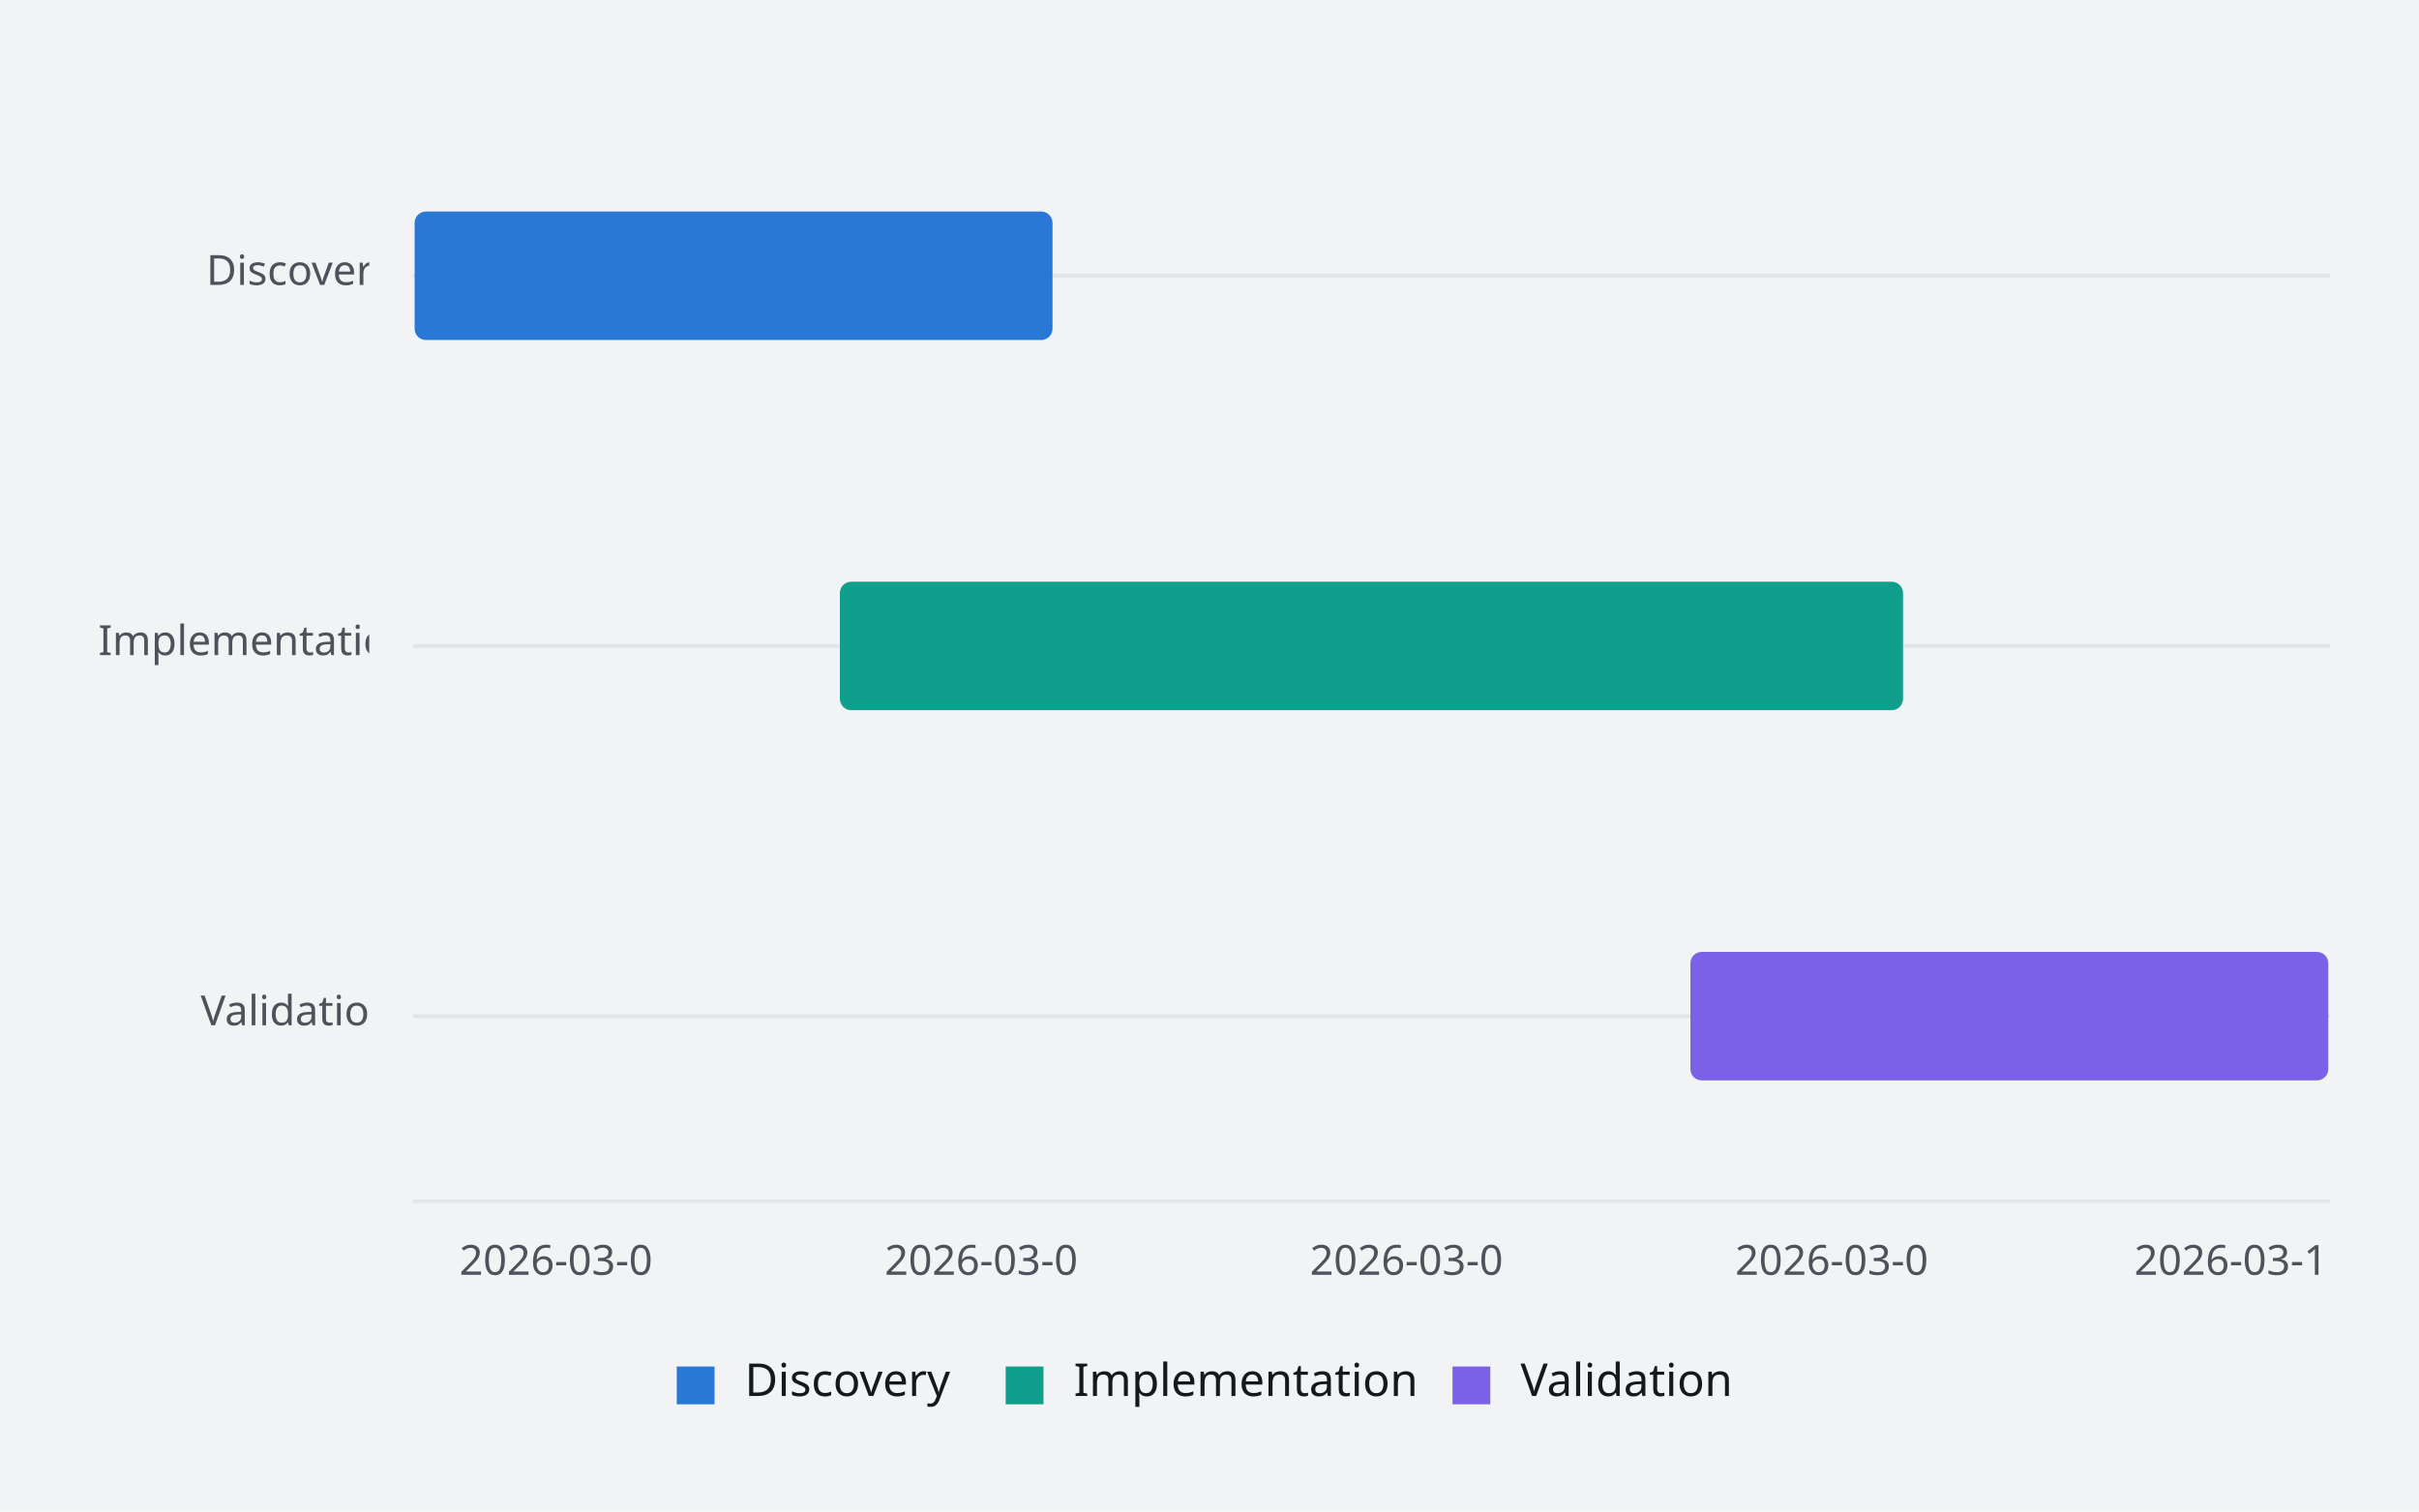
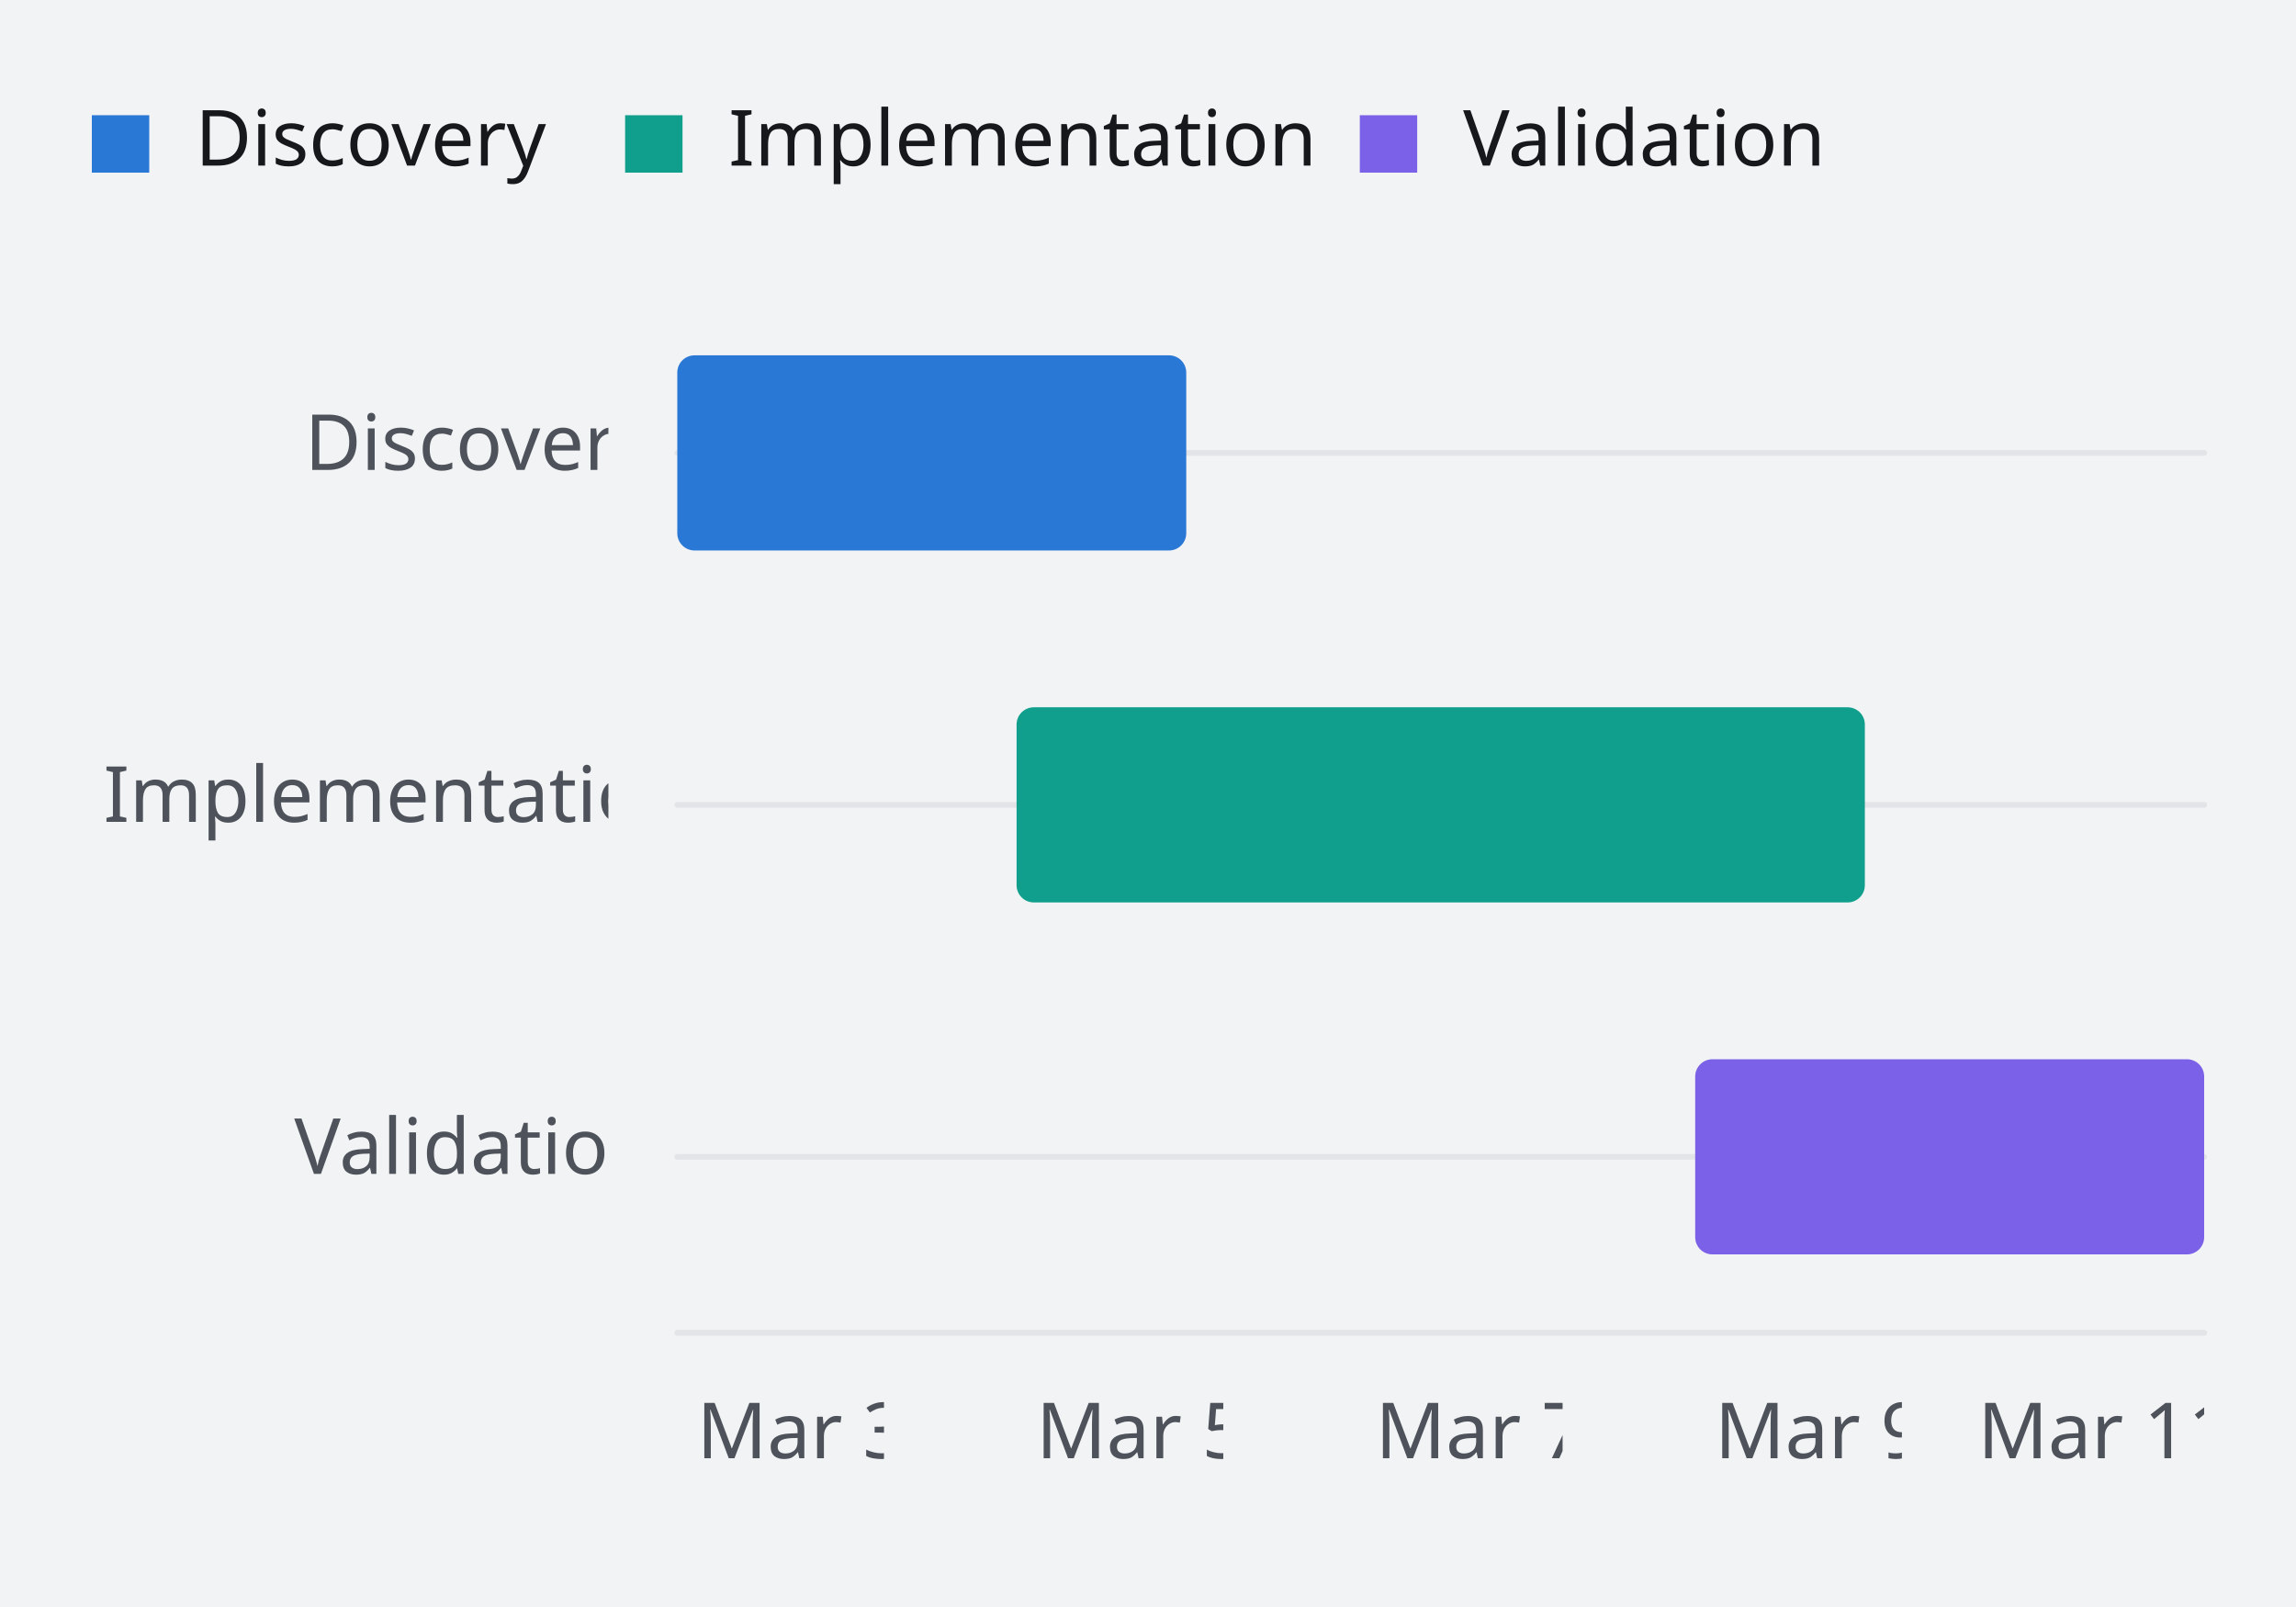
- <svg xmlns="http://www.w3.org/2000/svg" width="640" height="400" viewBox="0 0 640 400" stroke-linecap="round" stroke-linejoin="round" role="img" aria-label="ChartForgeX chart" aria-labelledby="family-timeline-wide-light-thumbnail-title" aria-describedby="family-timeline-wide-light-thumbnail-description">
+ <svg xmlns="http://www.w3.org/2000/svg" width="400" height="280" viewBox="0 0 400 280" stroke-linecap="round" stroke-linejoin="round" role="img" aria-label="Project activities in March 2026" aria-labelledby="artifact-seed-1c5947be-title" aria-describedby="artifact-seed-1c5947be-description">
  <defs>
-     <clipPath id="family-timeline-wide-light-thumbnail-clip-1" clipPathUnits="userSpaceOnUse">
-       <rect x="24" y="24" width="592" height="352" />
+     <clipPath id="artifact-seed-1c5947be-clip-1" clipPathUnits="userSpaceOnUse">
+       <rect x="16" y="16" width="368" height="248" />
    </clipPath>
-     <clipPath id="family-timeline-wide-light-thumbnail-clip-3" clipPathUnits="userSpaceOnUse">
-       <rect x="24" y="358" width="592" height="18" />
+     <clipPath id="artifact-seed-1c5947be-clip-3" clipPathUnits="userSpaceOnUse">
+       <rect x="16" y="16" width="368" height="20.25" />
    </clipPath>
-     <clipPath id="family-timeline-wide-light-thumbnail-clip-5" clipPathUnits="userSpaceOnUse">
-       <rect x="179.05" y="361.626" width="10" height="10" />
+     <clipPath id="artifact-seed-1c5947be-clip-5" clipPathUnits="userSpaceOnUse">
+       <rect x="16" y="20.079" width="10" height="10" />
    </clipPath>
-     <clipPath id="family-timeline-wide-light-thumbnail-clip-11" clipPathUnits="userSpaceOnUse">
-       <rect x="266.077" y="361.626" width="10" height="10" />
+     <clipPath id="artifact-seed-1c5947be-clip-11" clipPathUnits="userSpaceOnUse">
+       <rect x="108.906" y="20.079" width="10" height="10" />
    </clipPath>
-     <clipPath id="family-timeline-wide-light-thumbnail-clip-17" clipPathUnits="userSpaceOnUse">
-       <rect x="384.294" y="361.626" width="10" height="10" />
+     <clipPath id="artifact-seed-1c5947be-clip-17" clipPathUnits="userSpaceOnUse">
+       <rect x="236.9" y="20.079" width="10" height="10" />
    </clipPath>
-     <clipPath id="family-timeline-wide-light-thumbnail-clip-24" clipPathUnits="userSpaceOnUse">
-       <rect x="24" y="24" width="592" height="322" />
+     <clipPath id="artifact-seed-1c5947be-clip-24" clipPathUnits="userSpaceOnUse">
+       <rect x="16" y="48.25" width="368" height="215.75" />
    </clipPath>
-     <clipPath id="family-timeline-wide-light-thumbnail-clip-26" clipPathUnits="userSpaceOnUse">
-       <rect x="121.534" y="323.887" width="51.337" height="22.113" />
+     <clipPath id="artifact-seed-1c5947be-clip-26" clipPathUnits="userSpaceOnUse">
+       <rect x="121.393" y="238.225" width="32.61" height="25.775" />
    </clipPath>
-     <clipPath id="family-timeline-wide-light-thumbnail-clip-31" clipPathUnits="userSpaceOnUse">
-       <rect x="24" y="24" width="592" height="322" />
+     <clipPath id="artifact-seed-1c5947be-clip-31" clipPathUnits="userSpaceOnUse">
+       <rect x="16" y="48.25" width="368" height="215.75" />
    </clipPath>
-     <clipPath id="family-timeline-wide-light-thumbnail-clip-33" clipPathUnits="userSpaceOnUse">
-       <rect x="234.045" y="323.887" width="51.337" height="22.113" />
+     <clipPath id="artifact-seed-1c5947be-clip-33" clipPathUnits="userSpaceOnUse">
+       <rect x="180.506" y="238.225" width="32.61" height="25.775" />
    </clipPath>
-     <clipPath id="family-timeline-wide-light-thumbnail-clip-38" clipPathUnits="userSpaceOnUse">
-       <rect x="24" y="24" width="592" height="322" />
+     <clipPath id="artifact-seed-1c5947be-clip-38" clipPathUnits="userSpaceOnUse">
+       <rect x="16" y="48.25" width="368" height="215.75" />
    </clipPath>
-     <clipPath id="family-timeline-wide-light-thumbnail-clip-40" clipPathUnits="userSpaceOnUse">
-       <rect x="346.557" y="323.887" width="51.337" height="22.113" />
+     <clipPath id="artifact-seed-1c5947be-clip-40" clipPathUnits="userSpaceOnUse">
+       <rect x="239.618" y="238.225" width="32.61" height="25.775" />
    </clipPath>
-     <clipPath id="family-timeline-wide-light-thumbnail-clip-45" clipPathUnits="userSpaceOnUse">
-       <rect x="24" y="24" width="592" height="322" />
+     <clipPath id="artifact-seed-1c5947be-clip-45" clipPathUnits="userSpaceOnUse">
+       <rect x="16" y="48.25" width="368" height="215.75" />
    </clipPath>
-     <clipPath id="family-timeline-wide-light-thumbnail-clip-47" clipPathUnits="userSpaceOnUse">
-       <rect x="459.068" y="323.887" width="51.337" height="22.113" />
+     <clipPath id="artifact-seed-1c5947be-clip-47" clipPathUnits="userSpaceOnUse">
+       <rect x="298.731" y="238.225" width="32.61" height="25.775" />
    </clipPath>
-     <clipPath id="family-timeline-wide-light-thumbnail-clip-52" clipPathUnits="userSpaceOnUse">
-       <rect x="24" y="24" width="592" height="322" />
+     <clipPath id="artifact-seed-1c5947be-clip-52" clipPathUnits="userSpaceOnUse">
+       <rect x="16" y="48.25" width="368" height="215.75" />
    </clipPath>
-     <clipPath id="family-timeline-wide-light-thumbnail-clip-54" clipPathUnits="userSpaceOnUse">
-       <rect x="564.663" y="323.887" width="51.337" height="22.113" />
+     <clipPath id="artifact-seed-1c5947be-clip-54" clipPathUnits="userSpaceOnUse">
+       <rect x="344.548" y="238.225" width="39.452" height="25.775" />
    </clipPath>
-     <clipPath id="family-timeline-wide-light-thumbnail-clip-61" clipPathUnits="userSpaceOnUse">
-       <rect x="24" y="55.981" width="73.699" height="34" />
+     <clipPath id="artifact-seed-1c5947be-clip-61" clipPathUnits="userSpaceOnUse">
+       <rect x="16" y="61.912" width="89.994" height="34" />
    </clipPath>
-     <clipPath id="family-timeline-wide-light-thumbnail-clip-65" clipPathUnits="userSpaceOnUse">
-       <rect x="24" y="153.943" width="73.699" height="34" />
+     <clipPath id="artifact-seed-1c5947be-clip-65" clipPathUnits="userSpaceOnUse">
+       <rect x="16" y="123.237" width="89.994" height="34" />
    </clipPath>
-     <clipPath id="family-timeline-wide-light-thumbnail-clip-69" clipPathUnits="userSpaceOnUse">
-       <rect x="24" y="251.906" width="73.699" height="34" />
+     <clipPath id="artifact-seed-1c5947be-clip-69" clipPathUnits="userSpaceOnUse">
+       <rect x="16" y="184.562" width="89.994" height="34" />
    </clipPath>
-     <clipPath id="family-timeline-wide-light-thumbnail-clip-74" clipPathUnits="userSpaceOnUse">
-       <rect x="109.699" y="24" width="506.301" height="293.887" />
+     <clipPath id="artifact-seed-1c5947be-clip-74" clipPathUnits="userSpaceOnUse">
+       <rect x="117.994" y="48.25" width="266.006" height="183.975" />
    </clipPath>
-     <clipPath id="family-timeline-wide-light-thumbnail-clip-81" clipPathUnits="userSpaceOnUse">
-       <rect x="109.699" y="24" width="506.301" height="293.887" />
+     <clipPath id="artifact-seed-1c5947be-clip-81" clipPathUnits="userSpaceOnUse">
+       <rect x="117.994" y="48.25" width="266.006" height="183.975" />
    </clipPath>
-     <clipPath id="family-timeline-wide-light-thumbnail-clip-88" clipPathUnits="userSpaceOnUse">
-       <rect x="109.699" y="24" width="506.301" height="293.887" />
+     <clipPath id="artifact-seed-1c5947be-clip-88" clipPathUnits="userSpaceOnUse">
+       <rect x="117.994" y="48.25" width="266.006" height="183.975" />
    </clipPath>
  </defs>
-   <rect x="0" y="0" width="640" height="400" rx="0" data-cfx-role="background" fill="#F2F3F4" stroke="none" stroke-width="1" />
-   <g clip-path="url(#family-timeline-wide-light-thumbnail-clip-1)" />
-   <g clip-path="url(#family-timeline-wide-light-thumbnail-clip-3)">
-     <g id="family-timeline-wide-light-thumbnail-node-4" data-cfx-source-id="legend-series-0" data-cfx-role="legend-entry" aria-label="Discovery" data-cfx-series-key="" data-cfx-state="None">
-       <g clip-path="url(#family-timeline-wide-light-thumbnail-clip-5)">
-         <rect x="179.05" y="361.626" width="10" height="10" rx="0" data-cfx-role="legend-swatch" fill="#2A78D6" stroke="none" stroke-width="1" />
+   <rect x="0" y="0" width="400" height="280" rx="0" data-cfx-role="background" fill="#F2F3F4" stroke="none" stroke-width="1" />
+   <g clip-path="url(#artifact-seed-1c5947be-clip-1)" />
+   <g clip-path="url(#artifact-seed-1c5947be-clip-3)">
+     <g id="artifact-seed-1c5947be-node-4" data-cfx-source-id="legend-series-0" data-cfx-role="legend-entry" aria-label="Discovery" data-cfx-series-key="" data-cfx-state="None">
+       <g clip-path="url(#artifact-seed-1c5947be-clip-5)">
+         <rect x="16" y="20.079" width="10" height="10" rx="0" data-cfx-role="legend-swatch" fill="#2A78D6" stroke="none" stroke-width="1" />
      </g>
      <g data-cfx-role="legend-label">
-         <text x="197.05" y="369.426" font-family="CFX Proof Carlito" font-size="12" font-weight="400" font-style="normal" fill="#16181C" xml:space="preserve" style="white-space:pre;font-language-override:normal;font-palette:normal">Discovery</text>
+         <text x="34" y="28.854" font-family="CFX Proof Carlito" font-size="13.5" font-weight="400" font-style="normal" fill="#16181C" xml:space="preserve" style="white-space:pre;font-language-override:normal;font-palette:normal">Discovery</text>
      </g>
    </g>
-     <g id="family-timeline-wide-light-thumbnail-node-10" data-cfx-source-id="legend-series-1" data-cfx-role="legend-entry" aria-label="Implementation" data-cfx-series-key="" data-cfx-state="None">
-       <g clip-path="url(#family-timeline-wide-light-thumbnail-clip-11)">
-         <rect x="266.077" y="361.626" width="10" height="10" rx="0" data-cfx-role="legend-swatch" fill="#0F9F8C" stroke="none" stroke-width="1" />
+     <g id="artifact-seed-1c5947be-node-10" data-cfx-source-id="legend-series-1" data-cfx-role="legend-entry" aria-label="Implementation" data-cfx-series-key="" data-cfx-state="None">
+       <g clip-path="url(#artifact-seed-1c5947be-clip-11)">
+         <rect x="108.906" y="20.079" width="10" height="10" rx="0" data-cfx-role="legend-swatch" fill="#0F9F8C" stroke="none" stroke-width="1" />
      </g>
      <g data-cfx-role="legend-label">
-         <text x="284.077" y="369.426" font-family="CFX Proof Carlito" font-size="12" font-weight="400" font-style="normal" fill="#16181C" xml:space="preserve" style="white-space:pre;font-language-override:normal;font-palette:normal">Implementation</text>
+         <text x="126.906" y="28.854" font-family="CFX Proof Carlito" font-size="13.5" font-weight="400" font-style="normal" fill="#16181C" xml:space="preserve" style="white-space:pre;font-language-override:normal;font-palette:normal">Implementation</text>
      </g>
    </g>
-     <g id="family-timeline-wide-light-thumbnail-node-16" data-cfx-source-id="legend-series-2" data-cfx-role="legend-entry" aria-label="Validation" data-cfx-series-key="" data-cfx-state="None">
-       <g clip-path="url(#family-timeline-wide-light-thumbnail-clip-17)">
-         <rect x="384.294" y="361.626" width="10" height="10" rx="0" data-cfx-role="legend-swatch" fill="#7B61E8" stroke="none" stroke-width="1" />
+     <g id="artifact-seed-1c5947be-node-16" data-cfx-source-id="legend-series-2" data-cfx-role="legend-entry" aria-label="Validation" data-cfx-series-key="" data-cfx-state="None">
+       <g clip-path="url(#artifact-seed-1c5947be-clip-17)">
+         <rect x="236.9" y="20.079" width="10" height="10" rx="0" data-cfx-role="legend-swatch" fill="#7B61E8" stroke="none" stroke-width="1" />
      </g>
      <g data-cfx-role="legend-label">
-         <text x="402.294" y="369.426" font-family="CFX Proof Carlito" font-size="12" font-weight="400" font-style="normal" fill="#16181C" xml:space="preserve" style="white-space:pre;font-language-override:normal;font-palette:normal">Validation</text>
+         <text x="254.9" y="28.854" font-family="CFX Proof Carlito" font-size="13.5" font-weight="400" font-style="normal" fill="#16181C" xml:space="preserve" style="white-space:pre;font-language-override:normal;font-palette:normal">Validation</text>
      </g>
    </g>
  </g>
-   <g id="family-timeline-wide-light-thumbnail-node-23" data-cfx-source-id="timeline" data-cfx-role="timeline" data-cfx-max="46092.333333333336" data-cfx-min="46083.333333333336">
-     <g clip-path="url(#family-timeline-wide-light-thumbnail-clip-24)">
-       <g transform="rotate(0 147.203 323.887)">
-         <g clip-path="url(#family-timeline-wide-light-thumbnail-clip-26)">
-           <g id="family-timeline-wide-light-thumbnail-node-27" data-cfx-source-id="schedule-tick-0" data-cfx-role="schedule-tick-label">
-             <text x="121.534" y="337.36" font-family="CFX Proof Carlito" font-size="11" font-weight="400" font-style="normal" fill="#4D525B" xml:space="preserve" style="white-space:pre;font-language-override:normal;font-palette:normal">2026-03-03</text>
+   <g id="artifact-seed-1c5947be-node-23" data-cfx-source-id="timeline" data-cfx-role="timeline" data-cfx-max="46092.333333333336" data-cfx-min="46083.333333333336">
+     <g clip-path="url(#artifact-seed-1c5947be-clip-24)">
+       <g transform="rotate(0 137.698 238.225)">
+         <g clip-path="url(#artifact-seed-1c5947be-clip-26)">
+           <g id="artifact-seed-1c5947be-node-27" data-cfx-source-id="schedule-tick-0" data-cfx-role="schedule-tick-label">
+             <text x="121.393" y="254.079" font-family="CFX Proof Carlito" font-size="13.5" font-weight="400" font-style="normal" fill="#4D525B" xml:space="preserve" style="white-space:pre;font-language-override:normal;font-palette:normal">Mar 3</text>
          </g>
        </g>
      </g>
    </g>
-     <g clip-path="url(#family-timeline-wide-light-thumbnail-clip-31)">
-       <g transform="rotate(0 259.714 323.887)">
-         <g clip-path="url(#family-timeline-wide-light-thumbnail-clip-33)">
-           <g id="family-timeline-wide-light-thumbnail-node-34" data-cfx-source-id="schedule-tick-1" data-cfx-role="schedule-tick-label">
-             <text x="234.045" y="337.36" font-family="CFX Proof Carlito" font-size="11" font-weight="400" font-style="normal" fill="#4D525B" xml:space="preserve" style="white-space:pre;font-language-override:normal;font-palette:normal">2026-03-05</text>
+     <g clip-path="url(#artifact-seed-1c5947be-clip-31)">
+       <g transform="rotate(0 196.811 238.225)">
+         <g clip-path="url(#artifact-seed-1c5947be-clip-33)">
+           <g id="artifact-seed-1c5947be-node-34" data-cfx-source-id="schedule-tick-1" data-cfx-role="schedule-tick-label">
+             <text x="180.506" y="254.079" font-family="CFX Proof Carlito" font-size="13.5" font-weight="400" font-style="normal" fill="#4D525B" xml:space="preserve" style="white-space:pre;font-language-override:normal;font-palette:normal">Mar 5</text>
          </g>
        </g>
      </g>
    </g>
-     <g clip-path="url(#family-timeline-wide-light-thumbnail-clip-38)">
-       <g transform="rotate(0 372.225 323.887)">
-         <g clip-path="url(#family-timeline-wide-light-thumbnail-clip-40)">
-           <g id="family-timeline-wide-light-thumbnail-node-41" data-cfx-source-id="schedule-tick-2" data-cfx-role="schedule-tick-label">
-             <text x="346.557" y="337.36" font-family="CFX Proof Carlito" font-size="11" font-weight="400" font-style="normal" fill="#4D525B" xml:space="preserve" style="white-space:pre;font-language-override:normal;font-palette:normal">2026-03-07</text>
+     <g clip-path="url(#artifact-seed-1c5947be-clip-38)">
+       <g transform="rotate(0 255.923 238.225)">
+         <g clip-path="url(#artifact-seed-1c5947be-clip-40)">
+           <g id="artifact-seed-1c5947be-node-41" data-cfx-source-id="schedule-tick-2" data-cfx-role="schedule-tick-label">
+             <text x="239.618" y="254.079" font-family="CFX Proof Carlito" font-size="13.5" font-weight="400" font-style="normal" fill="#4D525B" xml:space="preserve" style="white-space:pre;font-language-override:normal;font-palette:normal">Mar 7</text>
          </g>
        </g>
      </g>
    </g>
-     <g clip-path="url(#family-timeline-wide-light-thumbnail-clip-45)">
-       <g transform="rotate(0 484.737 323.887)">
-         <g clip-path="url(#family-timeline-wide-light-thumbnail-clip-47)">
-           <g id="family-timeline-wide-light-thumbnail-node-48" data-cfx-source-id="schedule-tick-3" data-cfx-role="schedule-tick-label">
-             <text x="459.068" y="337.36" font-family="CFX Proof Carlito" font-size="11" font-weight="400" font-style="normal" fill="#4D525B" xml:space="preserve" style="white-space:pre;font-language-override:normal;font-palette:normal">2026-03-09</text>
+     <g clip-path="url(#artifact-seed-1c5947be-clip-45)">
+       <g transform="rotate(0 315.035 238.225)">
+         <g clip-path="url(#artifact-seed-1c5947be-clip-47)">
+           <g id="artifact-seed-1c5947be-node-48" data-cfx-source-id="schedule-tick-3" data-cfx-role="schedule-tick-label">
+             <text x="298.731" y="254.079" font-family="CFX Proof Carlito" font-size="13.5" font-weight="400" font-style="normal" fill="#4D525B" xml:space="preserve" style="white-space:pre;font-language-override:normal;font-palette:normal">Mar 9</text>
          </g>
        </g>
      </g>
    </g>
-     <g clip-path="url(#family-timeline-wide-light-thumbnail-clip-52)">
-       <g transform="rotate(0 597.248 323.887)">
-         <g clip-path="url(#family-timeline-wide-light-thumbnail-clip-54)">
-           <g id="family-timeline-wide-light-thumbnail-node-55" data-cfx-source-id="schedule-tick-4" data-cfx-role="schedule-tick-label">
-             <text x="564.663" y="337.36" font-family="CFX Proof Carlito" font-size="11" font-weight="400" font-style="normal" fill="#4D525B" xml:space="preserve" style="white-space:pre;font-language-override:normal;font-palette:normal">2026-03-11</text>
+     <g clip-path="url(#artifact-seed-1c5947be-clip-52)">
+       <g transform="rotate(0 374.148 238.225)">
+         <g clip-path="url(#artifact-seed-1c5947be-clip-54)">
+           <g id="artifact-seed-1c5947be-node-55" data-cfx-source-id="schedule-tick-4" data-cfx-role="schedule-tick-label">
+             <text x="344.548" y="254.079" font-family="CFX Proof Carlito" font-size="13.5" font-weight="400" font-style="normal" fill="#4D525B" xml:space="preserve" style="white-space:pre;font-language-override:normal;font-palette:normal">Mar 11</text>
          </g>
        </g>
      </g>
    </g>
-     <line x1="109.699" y1="317.887" x2="616" y2="317.887" data-cfx-role="schedule-axis" fill="none" stroke="#E2E4E7" stroke-width="1" />
-     <line x1="109.699" y1="72.981" x2="616" y2="72.981" data-cfx-role="schedule-row-grid" fill="none" stroke="#E2E4E7" stroke-width="1" />
-     <g clip-path="url(#family-timeline-wide-light-thumbnail-clip-61)">
-       <g id="family-timeline-wide-light-thumbnail-node-62" data-cfx-source-id="schedule-row-0" data-cfx-role="schedule-row-label">
-         <text x="54.59" y="75.398" font-family="CFX Proof Carlito" font-size="11" font-weight="400" font-style="normal" fill="#4D525B" xml:space="preserve" style="white-space:pre;font-language-override:normal;font-palette:normal">Discovery</text>
+     <line x1="117.994" y1="232.225" x2="384" y2="232.225" data-cfx-role="schedule-axis" fill="none" stroke="#E2E4E7" stroke-width="1" />
+     <line x1="117.994" y1="78.912" x2="384" y2="78.912" data-cfx-role="schedule-row-grid" fill="none" stroke="#E2E4E7" stroke-width="1" />
+     <g clip-path="url(#artifact-seed-1c5947be-clip-61)">
+       <g id="artifact-seed-1c5947be-node-62" data-cfx-source-id="schedule-row-0" data-cfx-role="schedule-row-label">
+         <text x="53.088" y="81.879" font-family="CFX Proof Carlito" font-size="13.5" font-weight="400" font-style="normal" fill="#4D525B" xml:space="preserve" style="white-space:pre;font-language-override:normal;font-palette:normal">Discovery</text>
      </g>
    </g>
-     <line x1="109.699" y1="170.943" x2="616" y2="170.943" data-cfx-role="schedule-row-grid" fill="none" stroke="#E2E4E7" stroke-width="1" />
-     <g clip-path="url(#family-timeline-wide-light-thumbnail-clip-65)">
-       <g id="family-timeline-wide-light-thumbnail-node-66" data-cfx-source-id="schedule-row-1" data-cfx-role="schedule-row-label">
-         <text x="26" y="173.36" font-family="CFX Proof Carlito" font-size="11" font-weight="400" font-style="normal" fill="#4D525B" xml:space="preserve" style="white-space:pre;font-language-override:normal;font-palette:normal">Implementation</text>
+     <line x1="117.994" y1="140.237" x2="384" y2="140.237" data-cfx-role="schedule-row-grid" fill="none" stroke="#E2E4E7" stroke-width="1" />
+     <g clip-path="url(#artifact-seed-1c5947be-clip-65)">
+       <g id="artifact-seed-1c5947be-node-66" data-cfx-source-id="schedule-row-1" data-cfx-role="schedule-row-label">
+         <text x="18" y="143.204" font-family="CFX Proof Carlito" font-size="13.5" font-weight="400" font-style="normal" fill="#4D525B" xml:space="preserve" style="white-space:pre;font-language-override:normal;font-palette:normal">Implementation</text>
      </g>
    </g>
-     <line x1="109.699" y1="268.906" x2="616" y2="268.906" data-cfx-role="schedule-row-grid" fill="none" stroke="#E2E4E7" stroke-width="1" />
-     <g clip-path="url(#family-timeline-wide-light-thumbnail-clip-69)">
-       <g id="family-timeline-wide-light-thumbnail-node-70" data-cfx-source-id="schedule-row-2" data-cfx-role="schedule-row-label">
-         <text x="53.097" y="271.323" font-family="CFX Proof Carlito" font-size="11" font-weight="400" font-style="normal" fill="#4D525B" xml:space="preserve" style="white-space:pre;font-language-override:normal;font-palette:normal">Validation</text>
+     <line x1="117.994" y1="201.562" x2="384" y2="201.562" data-cfx-role="schedule-row-grid" fill="none" stroke="#E2E4E7" stroke-width="1" />
+     <g clip-path="url(#artifact-seed-1c5947be-clip-69)">
+       <g id="artifact-seed-1c5947be-node-70" data-cfx-source-id="schedule-row-2" data-cfx-role="schedule-row-label">
+         <text x="51.256" y="204.528" font-family="CFX Proof Carlito" font-size="13.5" font-weight="400" font-style="normal" fill="#4D525B" xml:space="preserve" style="white-space:pre;font-language-override:normal;font-palette:normal">Validation</text>
      </g>
    </g>
-     <g id="family-timeline-wide-light-thumbnail-node-72" data-cfx-source-id="series-0-point-0" data-cfx-role="timeline-item" aria-label="Discovery: 08:00 – 08:00, 3" data-cfx-dependency="-1" data-cfx-duration="3" data-cfx-end="46086.333333333336" data-cfx-milestone="false" data-cfx-point="0" data-cfx-progress="0" data-cfx-series="0" data-cfx-series-key="Discovery" data-cfx-start="46083.333333333336" role="img">
+     <g id="artifact-seed-1c5947be-node-72" data-cfx-source-id="series-0-point-0" data-cfx-role="timeline-item" aria-label="Discovery: Mar 2 – Mar 5, 3" data-cfx-dependency="-1" data-cfx-duration="3" data-cfx-end="46086.333333333336" data-cfx-milestone="false" data-cfx-point="0" data-cfx-progress="0" data-cfx-series="0" data-cfx-series-key="Discovery" data-cfx-start="46083.333333333336" role="img">
      <g>
-         <g clip-path="url(#family-timeline-wide-light-thumbnail-clip-74)">
-           <rect x="109.699" y="55.981" width="168.767" height="34" rx="3" data-cfx-role="timeline-item-shape" fill="#2A78D6" stroke="none" stroke-width="1" />
+         <g clip-path="url(#artifact-seed-1c5947be-clip-74)">
+           <rect x="117.994" y="61.912" width="88.669" height="34" rx="3" data-cfx-role="timeline-item-shape" fill="#2A78D6" stroke="none" stroke-width="1" />
        </g>
      </g>
    </g>
-     <g id="family-timeline-wide-light-thumbnail-node-79" data-cfx-source-id="series-1-point-0" data-cfx-role="timeline-item" aria-label="Implementation: 08:00 – 08:00, 5" data-cfx-dependency="-1" data-cfx-duration="5" data-cfx-end="46090.333333333336" data-cfx-milestone="false" data-cfx-point="0" data-cfx-progress="0" data-cfx-series="1" data-cfx-series-key="Implementation" data-cfx-start="46085.333333333336" role="img">
+     <g id="artifact-seed-1c5947be-node-79" data-cfx-source-id="series-1-point-0" data-cfx-role="timeline-item" aria-label="Implementation: Mar 4 – Mar 9, 5" data-cfx-dependency="-1" data-cfx-duration="5" data-cfx-end="46090.333333333336" data-cfx-milestone="false" data-cfx-point="0" data-cfx-progress="0" data-cfx-series="1" data-cfx-series-key="Implementation" data-cfx-start="46085.333333333336" role="img">
      <g>
-         <g clip-path="url(#family-timeline-wide-light-thumbnail-clip-81)">
-           <rect x="222.21" y="153.943" width="281.278" height="34" rx="3" data-cfx-role="timeline-item-shape" fill="#0F9F8C" stroke="none" stroke-width="1" />
+         <g clip-path="url(#artifact-seed-1c5947be-clip-81)">
+           <rect x="177.106" y="123.237" width="147.781" height="34" rx="3" data-cfx-role="timeline-item-shape" fill="#0F9F8C" stroke="none" stroke-width="1" />
        </g>
      </g>
    </g>
-     <g id="family-timeline-wide-light-thumbnail-node-86" data-cfx-source-id="series-2-point-0" data-cfx-role="timeline-item" aria-label="Validation: 08:00 – 08:00, 3" data-cfx-dependency="-1" data-cfx-duration="3" data-cfx-end="46092.333333333336" data-cfx-milestone="false" data-cfx-point="0" data-cfx-progress="0" data-cfx-series="2" data-cfx-series-key="Validation" data-cfx-start="46089.333333333336" role="img">
+     <g id="artifact-seed-1c5947be-node-86" data-cfx-source-id="series-2-point-0" data-cfx-role="timeline-item" aria-label="Validation: Mar 8 – Mar 11, 3" data-cfx-dependency="-1" data-cfx-duration="3" data-cfx-end="46092.333333333336" data-cfx-milestone="false" data-cfx-point="0" data-cfx-progress="0" data-cfx-series="2" data-cfx-series-key="Validation" data-cfx-start="46089.333333333336" role="img">
      <g>
-         <g clip-path="url(#family-timeline-wide-light-thumbnail-clip-88)">
-           <rect x="447.233" y="251.906" width="168.767" height="34" rx="3" data-cfx-role="timeline-item-shape" fill="#7B61E8" stroke="none" stroke-width="1" />
+         <g clip-path="url(#artifact-seed-1c5947be-clip-88)">
+           <rect x="295.331" y="184.562" width="88.669" height="34" rx="3" data-cfx-role="timeline-item-shape" fill="#7B61E8" stroke="none" stroke-width="1" />
        </g>
      </g>
    </g>
  </g>
</svg>
